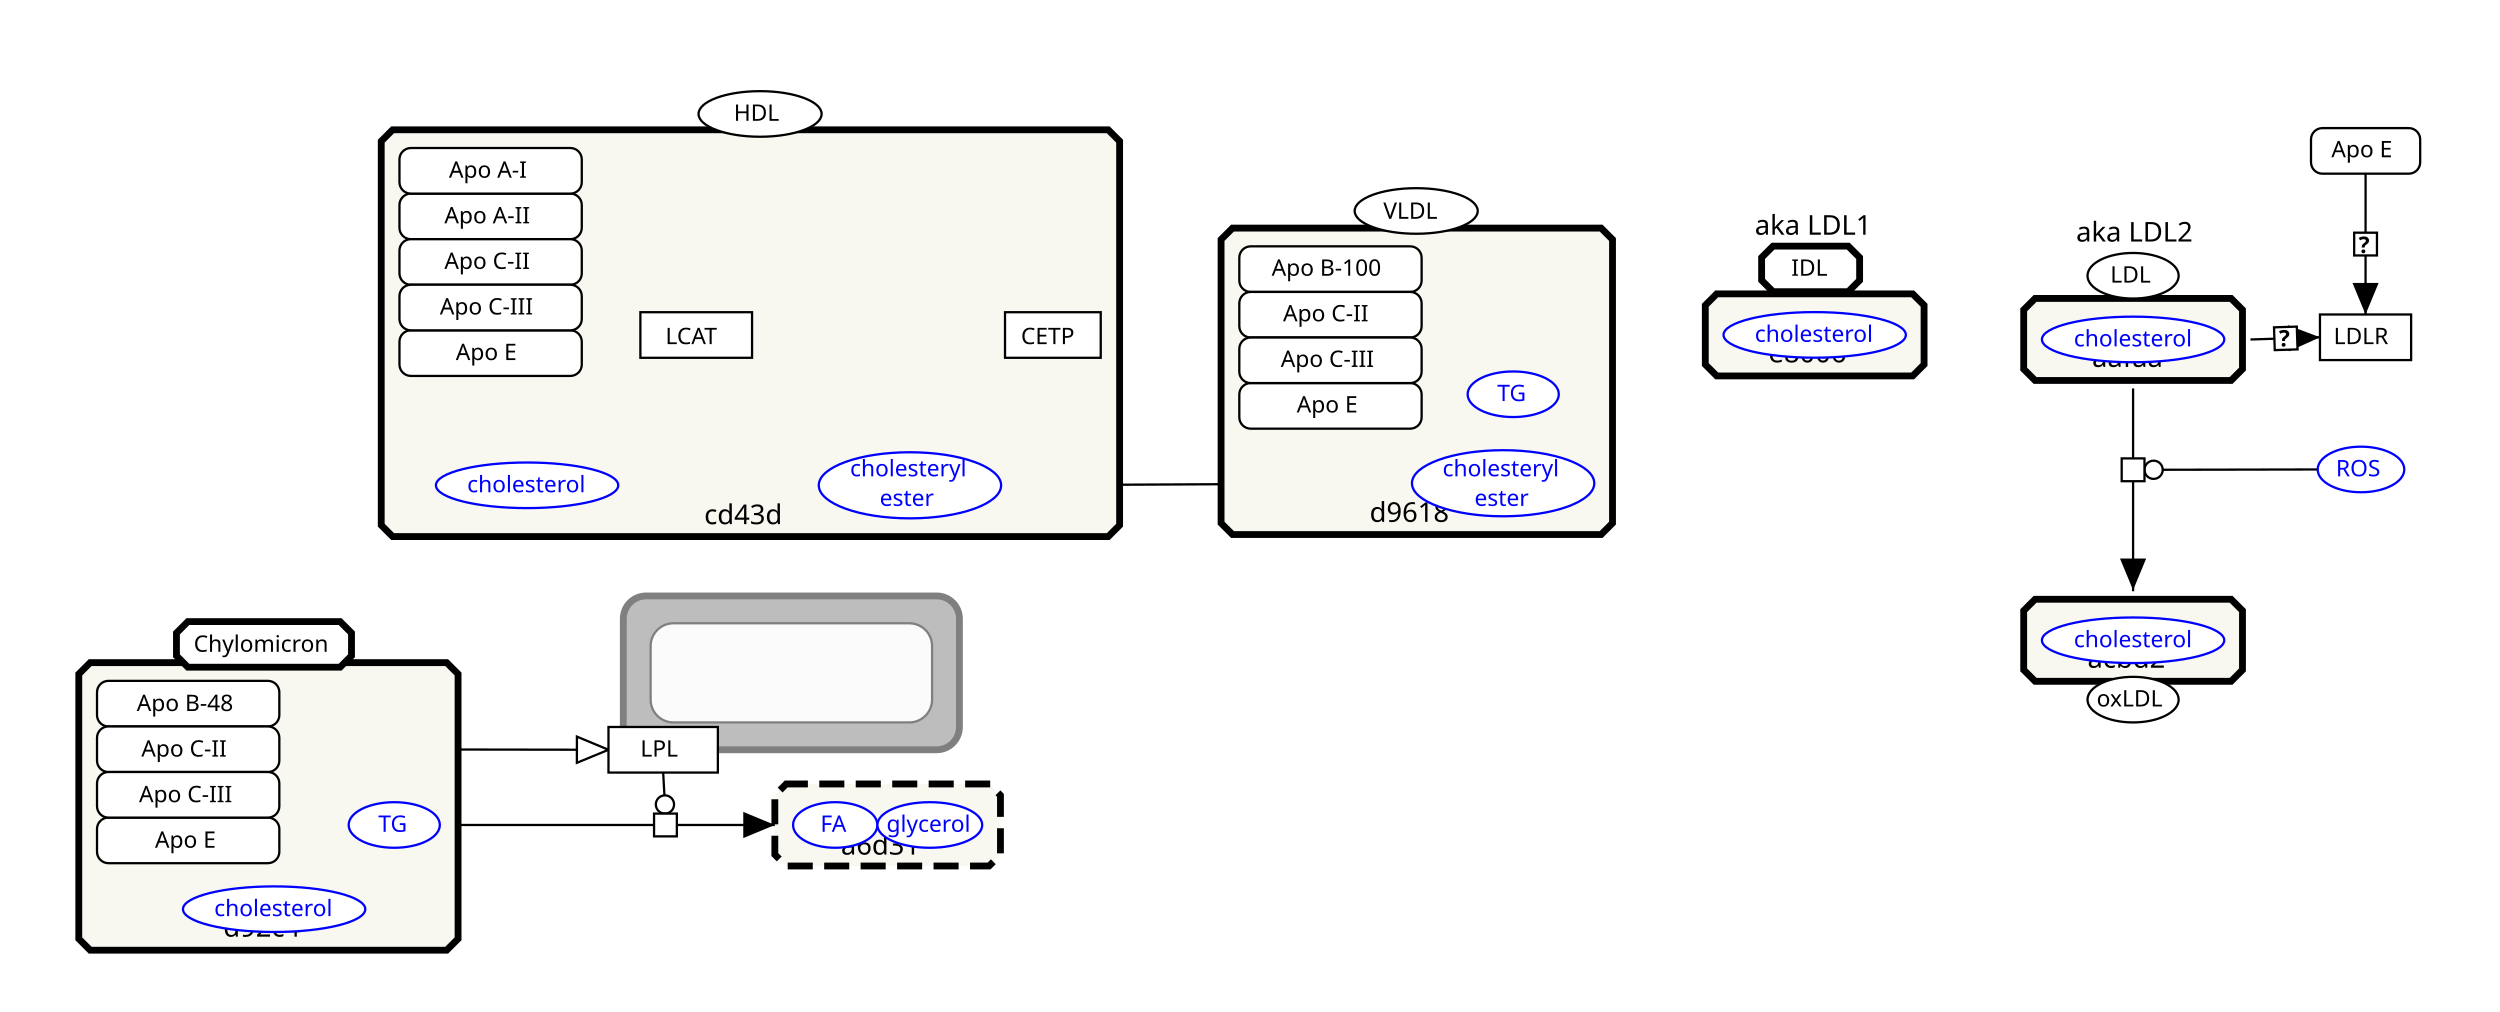
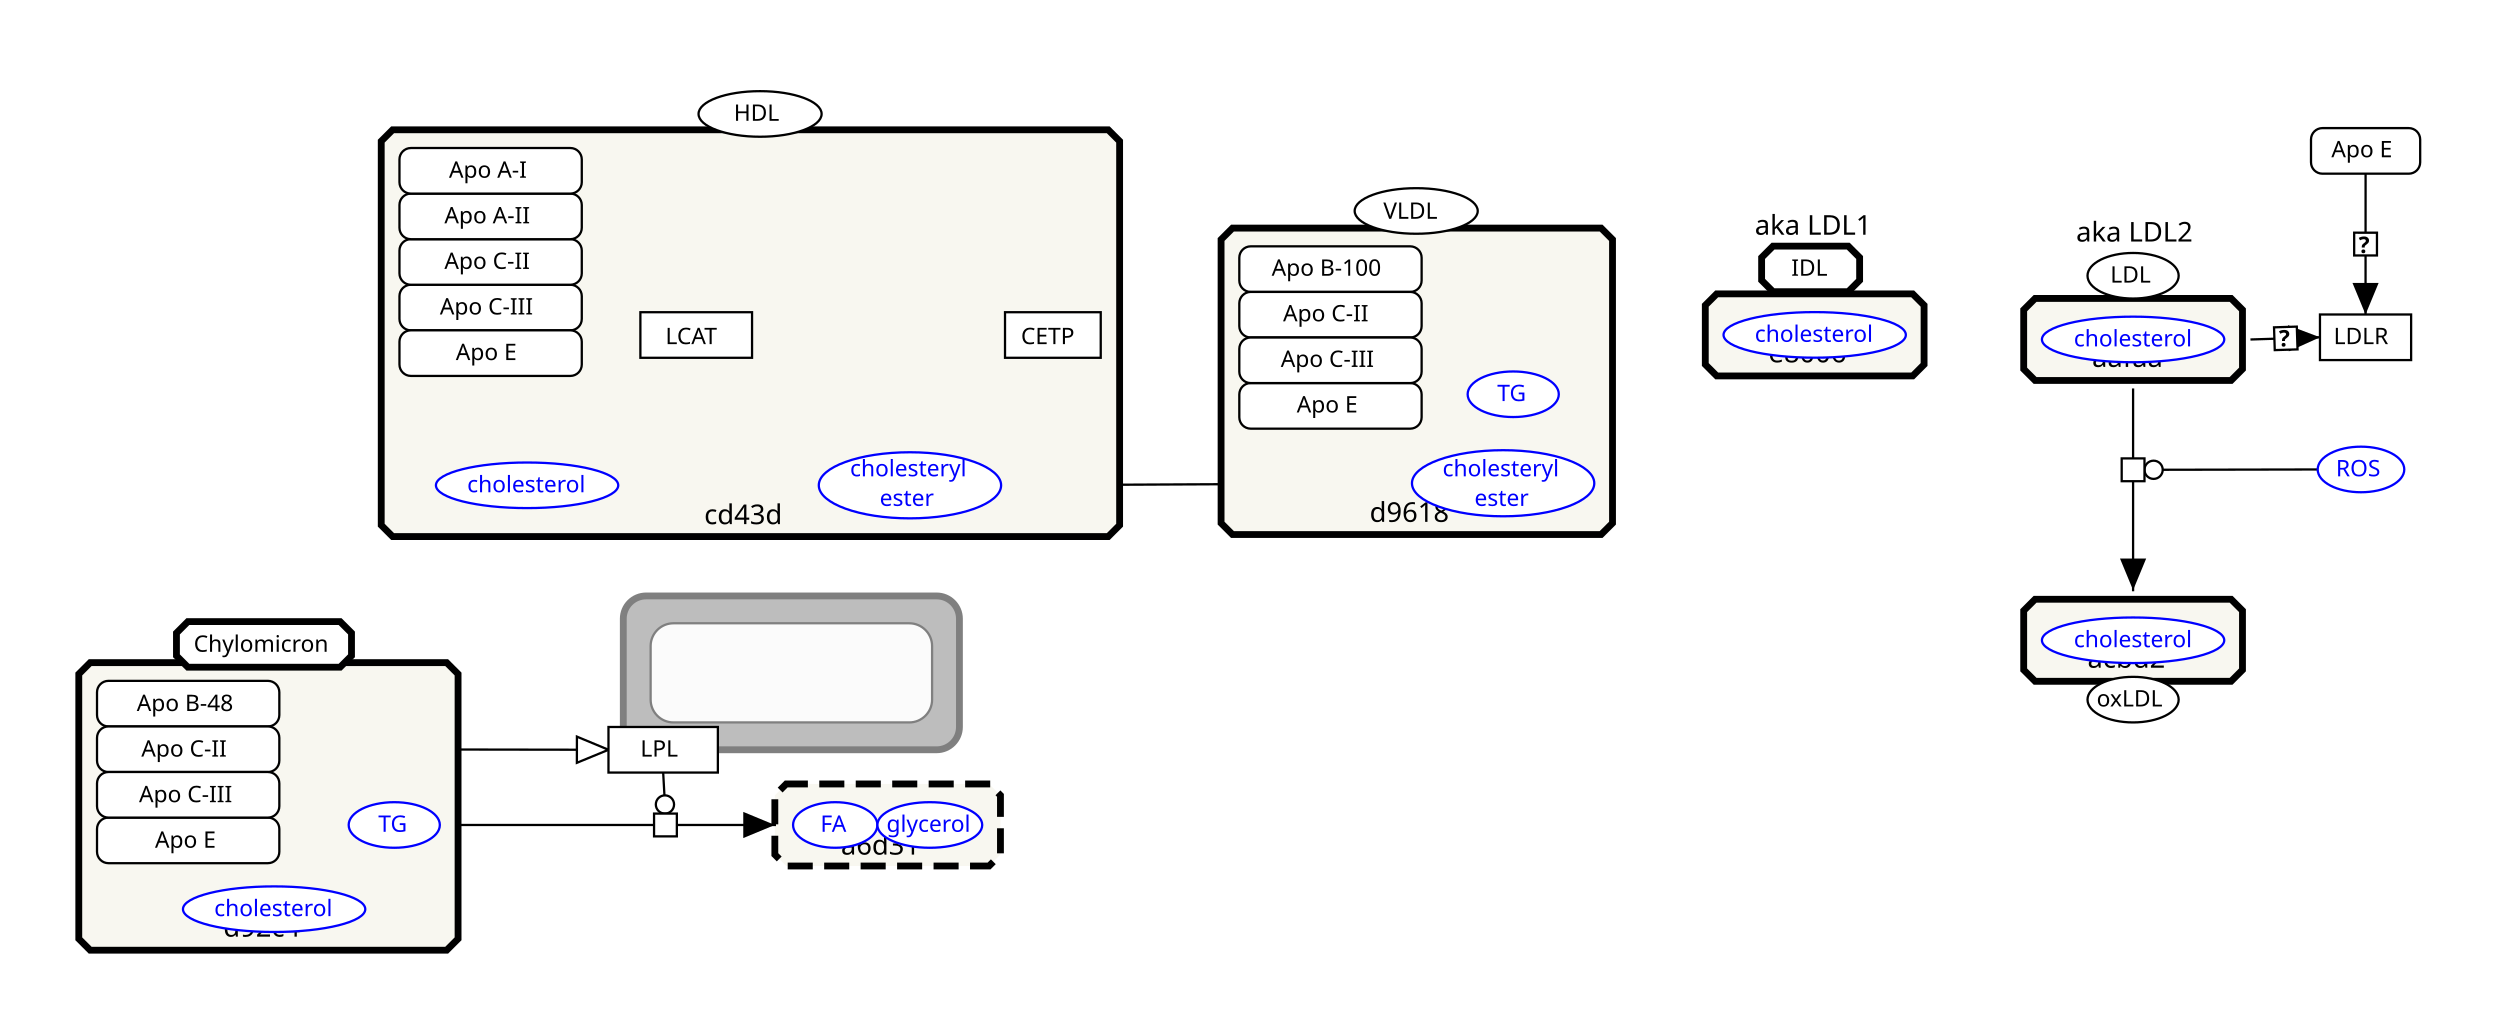
<svg xmlns="http://www.w3.org/2000/svg" fill-opacity="1" color-rendering="auto" color-interpolation="auto" text-rendering="auto" stroke="black" stroke-linecap="square" stroke-miterlimit="10" shape-rendering="auto" stroke-opacity="1" fill="black" stroke-dasharray="none" font-weight="normal" stroke-width="1" viewBox="0 0 1097 444" font-family="'Dialog'" font-style="normal" stroke-linejoin="miter" font-size="12px" stroke-dashoffset="0" image-rendering="auto">
  <defs id="genericDefs" />
  <g />
  <defs id="genericDefs" />
  <g>
    <g fill="white" text-rendering="geometricPrecision" color-interpolation="linearRGB" color-rendering="optimizeQuality" stroke="white" image-rendering="optimizeQuality">
      <rect x="-1" width="1099" height="446" y="-1" stroke="none" />
      <path fill="none" d="M439.286 212.952 L457.576 212.861" stroke="black" />
      <path fill="none" d="M467.576 212.81 L619.571 212.048" stroke="black" />
      <path fill="black" d="M605.742 217.857 L619.571 212.048 L605.685 206.377 Z" stroke="none" />
      <path fill="none" d="M462.286 157.952 L462.551 207.836" stroke="black" />
      <path d="M462.551 207.836 L456.737 194.008 L468.218 193.947 Z" stroke="none" />
      <path fill="none" d="M462.551 207.836 L456.737 194.008 L468.218 193.947 Z" stroke="black" />
      <rect x="457.576" width="10" height="10" y="207.835" transform="translate(462.5762,212.8355) rotate(-0.2875) translate(-462.5762,-212.8355)" stroke="none" />
      <rect x="457.576" y="207.835" transform="translate(462.5762,212.8355) rotate(-0.2875) translate(-462.5762,-212.8355)" fill="none" width="10" height="10" stroke="black" />
    </g>
    <g font-size="10px" text-rendering="geometricPrecision" image-rendering="optimizeQuality" color-rendering="optimizeQuality" font-family="sans-serif" color-interpolation="linearRGB" font-weight="bold">
      <text x="462" xml:space="preserve" y="216" stroke="none" />
-       <path fill="none" d="M193 362 L287 362" />
-       <path fill="none" d="M297 362 L340 362" />
-       <path d="M326.142 367.74 L340 362 L326.142 356.26 Z" stroke="none" />
-       <path fill="none" d="M291 339 L292 357" />
-     </g>
-     <g fill="white" text-rendering="geometricPrecision" color-interpolation="linearRGB" color-rendering="optimizeQuality" stroke="white" image-rendering="optimizeQuality">
+       <path fill="none" d="M1038.021 76.213 L1038.012 102.106" />
+       <path fill="none" d="M1038.009 112.106 L1038 138" />
+       <path d="M1032.264 124.14 L1038 138 L1043.745 124.144 Z" stroke="none" />
+     </g>
+     <g transform="translate(1038.011,107.1064) rotate(90.0195) translate(-1038.011,-107.1064)" fill="white" text-rendering="geometricPrecision" color-rendering="optimizeQuality" image-rendering="optimizeQuality" color-interpolation="linearRGB" stroke="white">
+       <rect x="1033.011" width="10" height="10" y="102.106" stroke="none" />
+       <rect fill="none" x="1033.011" width="10" height="10" y="102.106" stroke="black" />
+     </g>
+     <g font-size="10px" text-rendering="geometricPrecision" image-rendering="optimizeQuality" color-rendering="optimizeQuality" font-family="sans-serif" color-interpolation="linearRGB" font-weight="bold">
+       <text x="1035" xml:space="preserve" y="111" stroke="none">?</text>
+     </g>
+     <g fill="rgb(248,247,240)" text-rendering="geometricPrecision" color-interpolation="linearRGB" color-rendering="optimizeQuality" stroke="rgb(248,247,240)" image-rendering="optimizeQuality">
+       <path d="M345 344 L434 344 L439 349 L439 375 L434 380 L345 380 L340 375 L340 349 Z" stroke="none" fill-rule="evenodd" />
+     </g>
+     <g text-rendering="geometricPrecision" stroke-dasharray="8,8" stroke-width="3" color-interpolation="linearRGB" color-rendering="optimizeQuality" image-rendering="optimizeQuality">
+       <path fill="none" d="M345 344 L434 344 L439 349 L439 375 L434 380 L345 380 L340 375 L340 349 Z" fill-rule="evenodd" />
+       <text x="369" y="375" font-family="sans-serif" stroke-dasharray="none" stroke="none" stroke-width="1" xml:space="preserve">a6d31</text>
+       <path fill="none" stroke-width="1" stroke-dasharray="none" d="M936 170.952 L936 201.152" />
+       <path fill="none" stroke-width="1" stroke-dasharray="none" d="M936 211.152 L936 258.952" />
+       <path stroke-width="1" stroke-dasharray="none" d="M930.26 245.094 L936 258.952 L941.74 245.094 Z" stroke="none" />
+       <path fill="none" stroke-width="1" stroke-dasharray="none" d="M1017 206 L941 206.152" />
+     </g>
+     <g fill="white" text-rendering="geometricPrecision" color-interpolation="linearRGB" color-rendering="optimizeQuality" stroke="white" image-rendering="optimizeQuality">
+       <circle r="4" cx="945" cy="206.144" stroke="none" />
+       <circle fill="none" r="4" cx="945" cy="206.144" stroke="black" />
+       <rect x="931" width="10" height="10" y="201.152" transform="translate(936,206.1524) rotate(90) translate(-936,-206.1524)" stroke="none" />
+       <rect x="931" y="201.152" transform="translate(936,206.1524) rotate(90) translate(-936,-206.1524)" fill="none" width="10" height="10" stroke="black" />
+     </g>
+     <g font-size="10px" text-rendering="geometricPrecision" image-rendering="optimizeQuality" color-rendering="optimizeQuality" font-family="sans-serif" color-interpolation="linearRGB" font-weight="bold">
+       <text x="936" xml:space="preserve" y="210" stroke="none" />
+       <path fill="none" d="M122.571 328.762 L189.786 328.873" />
+       <path fill="none" d="M199.786 328.889 L267 329" />
+     </g>
+     <g fill="white" text-rendering="geometricPrecision" color-interpolation="linearRGB" color-rendering="optimizeQuality" stroke="white" image-rendering="optimizeQuality">
+       <path d="M267 329 L253.132 334.717 L253.151 323.237 Z" stroke="none" />
+       <path fill="none" d="M267 329 L253.132 334.717 L253.151 323.237 Z" stroke="black" />
+       <line y2="328.873" fill="none" x1="199.786" x2="189.786" stroke="black" y1="328.889" />
+       <path fill="rgb(248,247,240)" d="M893 262.952 L979 262.952 L984 267.952 L984 293.952 L979 298.952 L893 298.952 L888 293.952 L888 267.952 Z" fill-rule="evenodd" stroke="none" />
+       <path fill="none" d="M893 262.952 L979 262.952 L984 267.952 L984 293.952 L979 298.952 L893 298.952 L888 293.952 L888 267.952 Z" stroke-width="3" fill-rule="evenodd" stroke="black" />
+       <text fill="black" x="916" xml:space="preserve" y="293" font-family="sans-serif" stroke="none">acbd2</text>
+       <path fill="none" d="M193 362 L287 362" stroke="black" />
+       <path fill="none" d="M297 362 L340 362" stroke="black" />
+       <path fill="black" d="M326.142 367.74 L340 362 L326.142 356.26 Z" stroke="none" />
+       <path fill="none" d="M291 339 L292 357" stroke="black" />
      <circle r="4" cx="291.778" cy="353.006" stroke="none" />
      <circle fill="none" r="4" cx="291.778" cy="353.006" stroke="black" />
      <rect x="287" width="10" height="10" y="357" stroke="none" />
      <rect fill="none" x="287" width="10" height="10" y="357" stroke="black" />
    </g>
    <g font-size="10px" text-rendering="geometricPrecision" image-rendering="optimizeQuality" color-rendering="optimizeQuality" font-family="sans-serif" color-interpolation="linearRGB" font-weight="bold">
      <text x="292" xml:space="preserve" y="366" stroke="none" />
-       <path fill="none" d="M936 170.952 L936 201.152" />
-       <path fill="none" d="M936 211.152 L936 258.952" />
-       <path d="M930.26 245.094 L936 258.952 L941.74 245.094 Z" stroke="none" />
-       <path fill="none" d="M1017 206 L941 206.152" />
-     </g>
-     <g fill="white" text-rendering="geometricPrecision" color-interpolation="linearRGB" color-rendering="optimizeQuality" stroke="white" image-rendering="optimizeQuality">
-       <circle r="4" cx="945" cy="206.144" stroke="none" />
-       <circle fill="none" r="4" cx="945" cy="206.144" stroke="black" />
-       <rect x="931" width="10" height="10" y="201.152" transform="translate(936,206.1524) rotate(90) translate(-936,-206.1524)" stroke="none" />
-       <rect x="931" y="201.152" transform="translate(936,206.1524) rotate(90) translate(-936,-206.1524)" fill="none" width="10" height="10" stroke="black" />
-     </g>
-     <g font-size="10px" text-rendering="geometricPrecision" image-rendering="optimizeQuality" color-rendering="optimizeQuality" font-family="sans-serif" color-interpolation="linearRGB" font-weight="bold">
-       <text x="936" xml:space="preserve" y="210" stroke="none" />
-       <path fill="none" d="M122.571 328.762 L189.786 328.873" />
-       <path fill="none" d="M199.786 328.889 L267 329" />
-     </g>
-     <g fill="white" text-rendering="geometricPrecision" color-interpolation="linearRGB" color-rendering="optimizeQuality" stroke="white" image-rendering="optimizeQuality">
-       <path d="M267 329 L253.132 334.717 L253.151 323.237 Z" stroke="none" />
-       <path fill="none" d="M267 329 L253.132 334.717 L253.151 323.237 Z" stroke="black" />
-       <line y2="328.873" fill="none" x1="199.786" x2="189.786" stroke="black" y1="328.889" />
+     </g>
+     <g fill="rgb(248,247,240)" text-rendering="geometricPrecision" color-interpolation="linearRGB" color-rendering="optimizeQuality" stroke="rgb(248,247,240)" image-rendering="optimizeQuality">
+       <path d="M893 130.952 L979 130.952 L984 135.952 L984 161.952 L979 166.952 L893 166.952 L888 161.952 L888 135.952 Z" stroke="none" fill-rule="evenodd" />
+       <path fill="none" d="M893 130.952 L979 130.952 L984 135.952 L984 161.952 L979 166.952 L893 166.952 L888 161.952 L888 135.952 Z" stroke-width="3" fill-rule="evenodd" stroke="black" />
+       <text fill="black" x="918" xml:space="preserve" y="161" font-family="sans-serif" stroke="none">aafaa</text>
      <path fill="none" d="M271.286 212.952 L301.486 212.952" stroke="black" />
      <path fill="none" d="M311.486 212.952 L359.286 212.952" stroke="black" />
      <path fill="black" d="M345.428 218.693 L359.286 212.952 L345.428 207.212 Z" stroke="none" />
      <path fill="none" d="M305.833 157.952 L306.486 207.952" stroke="black" />
-       <circle r="4" cx="306.433" cy="203.953" stroke="none" />
+       <circle fill="white" r="4" cx="306.433" cy="203.953" stroke="none" />
      <circle fill="none" r="4" cx="306.433" cy="203.953" stroke="black" />
-       <rect x="301.486" width="10" height="10" y="207.952" stroke="none" />
+       <rect fill="white" x="301.486" width="10" height="10" y="207.952" stroke="none" />
      <rect fill="none" x="301.486" width="10" height="10" y="207.952" stroke="black" />
    </g>
    <g font-size="10px" text-rendering="geometricPrecision" image-rendering="optimizeQuality" color-rendering="optimizeQuality" font-family="sans-serif" color-interpolation="linearRGB" font-weight="bold">
      <text x="306" xml:space="preserve" y="216" stroke="none" />
-     </g>
-     <g fill="rgb(248,247,240)" text-rendering="geometricPrecision" color-interpolation="linearRGB" color-rendering="optimizeQuality" stroke="rgb(248,247,240)" image-rendering="optimizeQuality">
-       <path d="M345 344 L434 344 L439 349 L439 375 L434 380 L345 380 L340 375 L340 349 Z" stroke="none" fill-rule="evenodd" />
-     </g>
-     <g text-rendering="geometricPrecision" stroke-dasharray="8,8" stroke-width="3" color-interpolation="linearRGB" color-rendering="optimizeQuality" image-rendering="optimizeQuality">
-       <path fill="none" d="M345 344 L434 344 L439 349 L439 375 L434 380 L345 380 L340 375 L340 349 Z" fill-rule="evenodd" />
-       <text x="369" y="375" font-family="sans-serif" stroke-dasharray="none" stroke="none" stroke-width="1" xml:space="preserve">a6d31</text>
-       <path fill="none" stroke-width="1" stroke-dasharray="none" d="M988 148.952 L998.003 148.635" />
-       <path fill="none" stroke-width="1" stroke-dasharray="none" d="M1007.997 148.317 L1018 148" />
-       <path stroke-width="1" stroke-dasharray="none" d="M1004.331 154.177 L1018 148 L1003.967 142.702 Z" stroke="none" />
+       <path fill="none" d="M988 148.952 L998.003 148.635" />
+       <path fill="none" d="M1007.997 148.317 L1018 148" />
+       <path d="M1004.331 154.177 L1018 148 L1003.967 142.702 Z" stroke="none" />
    </g>
    <g transform="translate(1003,148.4762) rotate(-1.8183) translate(-1003,-148.4762)" fill="white" text-rendering="geometricPrecision" color-rendering="optimizeQuality" image-rendering="optimizeQuality" color-interpolation="linearRGB" stroke="white">
      <rect x="998" width="10" height="10" y="143.476" stroke="none" />
      <rect fill="none" x="998" width="10" height="10" y="143.476" stroke="black" />
    </g>
    <g font-size="10px" text-rendering="geometricPrecision" image-rendering="optimizeQuality" color-rendering="optimizeQuality" font-family="sans-serif" color-interpolation="linearRGB" font-weight="bold">
      <text x="1000" xml:space="preserve" y="152" stroke="none">?</text>
-     </g>
-     <g fill="rgb(248,247,240)" text-rendering="geometricPrecision" color-interpolation="linearRGB" color-rendering="optimizeQuality" stroke="rgb(248,247,240)" image-rendering="optimizeQuality">
-       <path d="M893 130.952 L979 130.952 L984 135.952 L984 161.952 L979 166.952 L893 166.952 L888 161.952 L888 135.952 Z" stroke="none" fill-rule="evenodd" />
-       <path fill="none" d="M893 130.952 L979 130.952 L984 135.952 L984 161.952 L979 166.952 L893 166.952 L888 161.952 L888 135.952 Z" stroke-width="3" fill-rule="evenodd" stroke="black" />
-       <text fill="black" x="918" xml:space="preserve" y="161" font-family="sans-serif" stroke="none">aafaa</text>
-       <path d="M893 262.952 L979 262.952 L984 267.952 L984 293.952 L979 298.952 L893 298.952 L888 293.952 L888 267.952 Z" stroke="none" fill-rule="evenodd" />
-       <path fill="none" d="M893 262.952 L979 262.952 L984 267.952 L984 293.952 L979 298.952 L893 298.952 L888 293.952 L888 267.952 Z" stroke-width="3" fill-rule="evenodd" stroke="black" />
-       <text fill="black" x="916" xml:space="preserve" y="293" font-family="sans-serif" stroke="none">acbd2</text>
-       <path fill="none" d="M1038.021 76.213 L1038.012 102.106" stroke="black" />
-       <path fill="none" d="M1038.009 112.106 L1038 138" stroke="black" />
-       <path fill="black" d="M1032.264 124.14 L1038 138 L1043.745 124.144 Z" stroke="none" />
-       <rect x="1033.011" y="102.106" transform="translate(1038.011,107.1064) rotate(90.0195) translate(-1038.011,-107.1064)" fill="white" width="10" height="10" stroke="none" />
-       <rect x="1033.011" y="102.106" transform="translate(1038.011,107.1064) rotate(90.0195) translate(-1038.011,-107.1064)" fill="none" width="10" height="10" stroke="black" />
-     </g>
-     <g font-size="10px" text-rendering="geometricPrecision" image-rendering="optimizeQuality" color-rendering="optimizeQuality" font-family="sans-serif" color-interpolation="linearRGB" font-weight="bold">
-       <text x="1035" xml:space="preserve" y="111" stroke="none">?</text>
    </g>
    <g fill-opacity="0.031" fill="rgb(128,128,128)" text-rendering="geometricPrecision" color-rendering="optimizeQuality" image-rendering="optimizeQuality" stroke="rgb(128,128,128)" color-interpolation="linearRGB" stroke-opacity="0.031">
      <rect x="273.5" y="261.5" width="147.5" rx="10" ry="10" height="67.5" stroke="none" />
    </g>
    <g fill="gray" text-rendering="geometricPrecision" color-rendering="optimizeQuality" image-rendering="optimizeQuality" stroke="gray" color-interpolation="linearRGB" stroke-width="3">
      <rect x="273.5" y="261.5" fill="none" width="147.5" rx="10" ry="10" height="67.5" />
      <rect x="285.5" y="273.5" fill="none" width="123.5" rx="10" ry="10" height="43.5" stroke-width="1" />
    </g>
    <g fill-opacity="0.498" fill="rgb(128,128,128)" text-rendering="geometricPrecision" color-rendering="optimizeQuality" image-rendering="optimizeQuality" stroke="rgb(128,128,128)" color-interpolation="linearRGB" stroke-opacity="0.498">
      <path d="M399 273.5 C404.523 273.5 409 277.977 409 283.5 L409 307 C409 312.523 404.523 317 399 317 L295.5 317 C289.977 317 285.5 312.523 285.5 307 L285.5 283.5 C285.5 277.977 289.977 273.5 295.5 273.5 ZM283.5 261.5 C277.977 261.5 273.5 265.977 273.5 271.5 L273.5 319 C273.5 324.523 277.977 329 283.5 329 L411 329 C416.523 329 421 324.523 421 319 L421 271.5 C421 265.977 416.523 261.5 411 261.5 Z" stroke="none" />
    </g>
    <g font-size="10px" fill="silver" text-rendering="geometricPrecision" image-rendering="optimizeQuality" color-rendering="optimizeQuality" font-family="sans-serif" stroke="silver" color-interpolation="linearRGB">
      <text x="273" xml:space="preserve" y="268" stroke="none"> </text>
    </g>
    <g fill="rgb(248,247,240)" text-rendering="geometricPrecision" color-interpolation="linearRGB" color-rendering="optimizeQuality" stroke="rgb(248,247,240)" image-rendering="optimizeQuality">
      <path d="M172.286 56.952 L486.286 56.952 L491.286 61.952 L491.286 230.452 L486.286 235.452 L172.286 235.452 L167.286 230.452 L167.286 61.952 Z" stroke="none" fill-rule="evenodd" />
      <path fill="none" d="M172.286 56.952 L486.286 56.952 L491.286 61.952 L491.286 230.452 L486.286 235.452 L172.286 235.452 L167.286 230.452 L167.286 61.952 Z" stroke-width="3" fill-rule="evenodd" stroke="black" />
      <text fill="black" x="309" xml:space="preserve" y="230" font-family="sans-serif" stroke="none">cd43d</text>
      <path d="M540.809 100.095 L702.571 100.095 L707.571 105.095 L707.571 229.548 L702.571 234.548 L540.809 234.548 L535.809 229.548 L535.809 105.095 Z" stroke="none" fill-rule="evenodd" />
      <path fill="none" d="M540.809 100.095 L702.571 100.095 L707.571 105.095 L707.571 229.548 L702.571 234.548 L540.809 234.548 L535.809 229.548 L535.809 105.095 Z" stroke-width="3" fill-rule="evenodd" stroke="black" />
      <text fill="black" x="601" xml:space="preserve" y="229" font-family="sans-serif" stroke="none">d9618</text>
-       <rect x="175.286" y="84.952" fill="white" width="80" rx="5" ry="5" height="20" stroke="none" />
+       <rect x="175.286" y="124.952" fill="white" width="80" rx="5" ry="5" height="20" stroke="none" />
+       <rect x="175.286" y="124.952" fill="none" width="80" rx="5" ry="5" height="20" stroke="black" />
+     </g>
+     <g text-rendering="geometricPrecision" font-size="10px" font-family="sans-serif" color-interpolation="linearRGB" color-rendering="optimizeQuality" image-rendering="optimizeQuality">
+       <text x="193" xml:space="preserve" y="138" stroke="none">Apo C-III</text>
+     </g>
+     <g fill="white" text-rendering="geometricPrecision" color-interpolation="linearRGB" color-rendering="optimizeQuality" stroke="white" image-rendering="optimizeQuality">
+       <ellipse rx="20" ry="10" cx="664" cy="173" stroke="none" />
+       <ellipse rx="20" fill="none" ry="10" cx="664" cy="173" stroke="blue" />
+     </g>
+     <g font-size="10px" fill="blue" text-rendering="geometricPrecision" image-rendering="optimizeQuality" color-rendering="optimizeQuality" font-family="sans-serif" stroke="blue" color-interpolation="linearRGB">
+       <text x="657" xml:space="preserve" y="176" stroke="none">TG</text>
+     </g>
+     <g fill="white" text-rendering="geometricPrecision" color-interpolation="linearRGB" color-rendering="optimizeQuality" stroke="white" image-rendering="optimizeQuality">
+       <rect x="175.286" y="104.952" width="80" rx="5" ry="5" height="20" stroke="none" />
+       <rect x="175.286" y="104.952" fill="none" width="80" rx="5" ry="5" height="20" stroke="black" />
+     </g>
+     <g text-rendering="geometricPrecision" font-size="10px" font-family="sans-serif" color-interpolation="linearRGB" color-rendering="optimizeQuality" image-rendering="optimizeQuality">
+       <text x="195" xml:space="preserve" y="118" stroke="none">Apo C-II</text>
+     </g>
+     <g fill="white" text-rendering="geometricPrecision" color-interpolation="linearRGB" color-rendering="optimizeQuality" stroke="white" image-rendering="optimizeQuality">
+       <ellipse rx="20" ry="10" cx="936" cy="121" stroke="none" />
+       <ellipse rx="20" fill="none" ry="10" cx="936" cy="121" stroke="black" />
+     </g>
+     <g text-rendering="geometricPrecision" font-size="10px" font-family="sans-serif" color-interpolation="linearRGB" color-rendering="optimizeQuality" image-rendering="optimizeQuality">
+       <text x="926" xml:space="preserve" y="124" stroke="none">LDL</text>
+     </g>
+     <g fill="white" text-rendering="geometricPrecision" color-interpolation="linearRGB" color-rendering="optimizeQuality" stroke="white" image-rendering="optimizeQuality">
+       <ellipse rx="27" ry="10" cx="333.524" cy="50" stroke="none" />
+       <ellipse rx="27" fill="none" ry="10" cx="333.524" cy="50" stroke="black" />
+     </g>
+     <g text-rendering="geometricPrecision" font-size="10px" font-family="sans-serif" color-interpolation="linearRGB" color-rendering="optimizeQuality" image-rendering="optimizeQuality">
+       <text x="322" xml:space="preserve" y="53" stroke="none">HDL</text>
+     </g>
+     <g fill="white" text-rendering="geometricPrecision" color-interpolation="linearRGB" color-rendering="optimizeQuality" stroke="white" image-rendering="optimizeQuality">
+       <rect x="175.286" y="84.952" width="80" rx="5" ry="5" height="20" stroke="none" />
      <rect x="175.286" y="84.952" fill="none" width="80" rx="5" ry="5" height="20" stroke="black" />
    </g>
    <g text-rendering="geometricPrecision" font-size="10px" font-family="sans-serif" color-interpolation="linearRGB" color-rendering="optimizeQuality" image-rendering="optimizeQuality">
      <text x="195" xml:space="preserve" y="98" stroke="none">Apo A-II</text>
+     </g>
+     <g fill="white" text-rendering="geometricPrecision" color-interpolation="linearRGB" color-rendering="optimizeQuality" stroke="white" image-rendering="optimizeQuality">
+       <rect x="1018" width="40" height="20" y="138" stroke="none" />
+       <rect fill="none" x="1018" width="40" height="20" y="138" stroke="black" />
+     </g>
+     <g text-rendering="geometricPrecision" font-size="10px" font-family="sans-serif" color-interpolation="linearRGB" color-rendering="optimizeQuality" image-rendering="optimizeQuality">
+       <text x="1024" xml:space="preserve" y="151" stroke="none">LDLR</text>
+     </g>
+     <g fill="white" text-rendering="geometricPrecision" color-interpolation="linearRGB" color-rendering="optimizeQuality" stroke="white" image-rendering="optimizeQuality">
+       <ellipse rx="40" ry="14.5" cx="399.286" cy="212.952" stroke="none" />
+       <ellipse rx="40" fill="none" ry="14.5" cx="399.286" cy="212.952" stroke="blue" />
+     </g>
+     <g font-size="10px" fill="blue" text-rendering="geometricPrecision" image-rendering="optimizeQuality" color-rendering="optimizeQuality" font-family="sans-serif" stroke="blue" color-interpolation="linearRGB">
+       <text x="373" xml:space="preserve" y="209" stroke="none">cholesteryl</text>
+       <text x="386" xml:space="preserve" y="222" stroke="none">ester</text>
+     </g>
+     <g fill="white" text-rendering="geometricPrecision" color-interpolation="linearRGB" color-rendering="optimizeQuality" stroke="white" image-rendering="optimizeQuality">
+       <ellipse rx="40" ry="10" cx="231.286" cy="212.952" stroke="none" />
+       <ellipse rx="40" fill="none" ry="10" cx="231.286" cy="212.952" stroke="blue" />
+     </g>
+     <g font-size="10px" fill="blue" text-rendering="geometricPrecision" image-rendering="optimizeQuality" color-rendering="optimizeQuality" font-family="sans-serif" stroke="blue" color-interpolation="linearRGB">
+       <text x="205" xml:space="preserve" y="216" stroke="none">cholesterol</text>
+     </g>
+     <g fill="white" text-rendering="geometricPrecision" color-interpolation="linearRGB" color-rendering="optimizeQuality" stroke="white" image-rendering="optimizeQuality">
+       <rect x="281" width="49" height="20" y="137" stroke="none" />
+       <rect fill="none" x="281" width="49" height="20" y="137" stroke="black" />
+     </g>
+     <g text-rendering="geometricPrecision" font-size="10px" font-family="sans-serif" color-interpolation="linearRGB" color-rendering="optimizeQuality" image-rendering="optimizeQuality">
+       <text x="292" xml:space="preserve" y="151" stroke="none">LCAT</text>
+     </g>
+     <g fill="white" text-rendering="geometricPrecision" color-interpolation="linearRGB" color-rendering="optimizeQuality" stroke="white" image-rendering="optimizeQuality">
+       <path d="M778 108 L811 108 L816 113 L816 123 L811 128 L778 128 L773 123 L773 113 Z" stroke="none" fill-rule="evenodd" />
+       <path fill="none" d="M778 108 L811 108 L816 113 L816 123 L811 128 L778 128 L773 123 L773 113 Z" stroke-width="3" fill-rule="evenodd" stroke="black" />
+     </g>
+     <g text-rendering="geometricPrecision" font-size="10px" font-family="sans-serif" color-interpolation="linearRGB" color-rendering="optimizeQuality" image-rendering="optimizeQuality">
+       <text x="786" xml:space="preserve" y="121" stroke="none">IDL</text>
+     </g>
+     <g fill="white" text-rendering="geometricPrecision" color-interpolation="linearRGB" color-rendering="optimizeQuality" stroke="white" image-rendering="optimizeQuality">
+       <ellipse rx="18.5" ry="10" cx="366.5" cy="362" stroke="none" />
+       <ellipse rx="18.5" fill="none" ry="10" cx="366.5" cy="362" stroke="blue" />
+     </g>
+     <g font-size="10px" fill="blue" text-rendering="geometricPrecision" image-rendering="optimizeQuality" color-rendering="optimizeQuality" font-family="sans-serif" stroke="blue" color-interpolation="linearRGB">
+       <text x="360" xml:space="preserve" y="365" stroke="none">FA</text>
+     </g>
+     <g fill="white" text-rendering="geometricPrecision" color-interpolation="linearRGB" color-rendering="optimizeQuality" stroke="white" image-rendering="optimizeQuality">
+       <rect x="441" width="42" height="20" y="137" stroke="none" />
+       <rect fill="none" x="441" width="42" height="20" y="137" stroke="black" />
+     </g>
+     <g text-rendering="geometricPrecision" font-size="10px" font-family="sans-serif" color-interpolation="linearRGB" color-rendering="optimizeQuality" image-rendering="optimizeQuality">
+       <text x="448" xml:space="preserve" y="151" stroke="none">CETP</text>
+     </g>
+     <g fill="white" text-rendering="geometricPrecision" color-interpolation="linearRGB" color-rendering="optimizeQuality" stroke="white" image-rendering="optimizeQuality">
+       <rect x="267" width="48" height="20" y="319" stroke="none" />
+       <rect fill="none" x="267" width="48" height="20" y="319" stroke="black" />
+     </g>
+     <g text-rendering="geometricPrecision" font-size="10px" font-family="sans-serif" color-interpolation="linearRGB" color-rendering="optimizeQuality" image-rendering="optimizeQuality">
+       <text x="281" xml:space="preserve" y="332" stroke="none">LPL</text>
+     </g>
+     <g fill="white" text-rendering="geometricPrecision" color-interpolation="linearRGB" color-rendering="optimizeQuality" stroke="white" image-rendering="optimizeQuality">
+       <rect x="175.286" y="144.952" width="80" rx="5" ry="5" height="20" stroke="none" />
+       <rect x="175.286" y="144.952" fill="none" width="80" rx="5" ry="5" height="20" stroke="black" />
+     </g>
+     <g text-rendering="geometricPrecision" font-size="10px" font-family="sans-serif" color-interpolation="linearRGB" color-rendering="optimizeQuality" image-rendering="optimizeQuality">
+       <text x="200" xml:space="preserve" y="158" stroke="none">Apo E</text>
    </g>
    <g fill="white" text-rendering="geometricPrecision" color-interpolation="linearRGB" color-rendering="optimizeQuality" stroke="white" image-rendering="optimizeQuality">
      <rect x="175.286" y="64.952" width="80" rx="5" ry="5" height="20" stroke="none" />
      <rect x="175.286" y="64.952" fill="none" width="80" rx="5" ry="5" height="20" stroke="black" />
    </g>
    <g text-rendering="geometricPrecision" font-size="10px" font-family="sans-serif" color-interpolation="linearRGB" color-rendering="optimizeQuality" image-rendering="optimizeQuality">
      <text x="197" xml:space="preserve" y="78" stroke="none">Apo A-I</text>
    </g>
    <g fill="white" text-rendering="geometricPrecision" color-interpolation="linearRGB" color-rendering="optimizeQuality" stroke="white" image-rendering="optimizeQuality">
+       <ellipse rx="19" ry="10" cx="1036" cy="206" stroke="none" />
+       <ellipse rx="19" fill="none" ry="10" cx="1036" cy="206" stroke="blue" />
+     </g>
+     <g font-size="10px" fill="blue" text-rendering="geometricPrecision" image-rendering="optimizeQuality" color-rendering="optimizeQuality" font-family="sans-serif" stroke="blue" color-interpolation="linearRGB">
+       <text x="1025" xml:space="preserve" y="209" stroke="none">ROS</text>
+     </g>
+     <g fill="white" text-rendering="geometricPrecision" color-interpolation="linearRGB" color-rendering="optimizeQuality" stroke="white" image-rendering="optimizeQuality">
      <rect x="543.809" y="108.095" width="80" rx="5" ry="5" height="20" stroke="none" />
      <rect x="543.809" y="108.095" fill="none" width="80" rx="5" ry="5" height="20" stroke="black" />
    </g>
    <g text-rendering="geometricPrecision" font-size="10px" font-family="sans-serif" color-interpolation="linearRGB" color-rendering="optimizeQuality" image-rendering="optimizeQuality">
      <text x="558" xml:space="preserve" y="121" stroke="none">Apo B-100</text>
-     </g>
-     <g fill="white" text-rendering="geometricPrecision" color-interpolation="linearRGB" color-rendering="optimizeQuality" stroke="white" image-rendering="optimizeQuality">
-       <rect x="175.286" y="104.952" width="80" rx="5" ry="5" height="20" stroke="none" />
-       <rect x="175.286" y="104.952" fill="none" width="80" rx="5" ry="5" height="20" stroke="black" />
-     </g>
-     <g text-rendering="geometricPrecision" font-size="10px" font-family="sans-serif" color-interpolation="linearRGB" color-rendering="optimizeQuality" image-rendering="optimizeQuality">
-       <text x="195" xml:space="preserve" y="118" stroke="none">Apo C-II</text>
-     </g>
-     <g fill="white" text-rendering="geometricPrecision" color-interpolation="linearRGB" color-rendering="optimizeQuality" stroke="white" image-rendering="optimizeQuality">
-       <rect x="1018" width="40" height="20" y="138" stroke="none" />
-       <rect fill="none" x="1018" width="40" height="20" y="138" stroke="black" />
-     </g>
-     <g text-rendering="geometricPrecision" font-size="10px" font-family="sans-serif" color-interpolation="linearRGB" color-rendering="optimizeQuality" image-rendering="optimizeQuality">
-       <text x="1024" xml:space="preserve" y="151" stroke="none">LDLR</text>
-     </g>
-     <g fill="white" text-rendering="geometricPrecision" color-interpolation="linearRGB" color-rendering="optimizeQuality" stroke="white" image-rendering="optimizeQuality">
-       <ellipse rx="27" ry="10" cx="333.524" cy="50" stroke="none" />
-       <ellipse rx="27" fill="none" ry="10" cx="333.524" cy="50" stroke="black" />
-     </g>
-     <g text-rendering="geometricPrecision" font-size="10px" font-family="sans-serif" color-interpolation="linearRGB" color-rendering="optimizeQuality" image-rendering="optimizeQuality">
-       <text x="322" xml:space="preserve" y="53" stroke="none">HDL</text>
-     </g>
-     <g fill="white" text-rendering="geometricPrecision" color-interpolation="linearRGB" color-rendering="optimizeQuality" stroke="white" image-rendering="optimizeQuality">
-       <ellipse rx="19" ry="10" cx="1036" cy="206" stroke="none" />
-       <ellipse rx="19" fill="none" ry="10" cx="1036" cy="206" stroke="blue" />
-     </g>
-     <g font-size="10px" fill="blue" text-rendering="geometricPrecision" image-rendering="optimizeQuality" color-rendering="optimizeQuality" font-family="sans-serif" stroke="blue" color-interpolation="linearRGB">
-       <text x="1025" xml:space="preserve" y="209" stroke="none">ROS</text>
-     </g>
-     <g fill="white" text-rendering="geometricPrecision" color-interpolation="linearRGB" color-rendering="optimizeQuality" stroke="white" image-rendering="optimizeQuality">
-       <rect x="175.286" y="144.952" width="80" rx="5" ry="5" height="20" stroke="none" />
-       <rect x="175.286" y="144.952" fill="none" width="80" rx="5" ry="5" height="20" stroke="black" />
-     </g>
-     <g text-rendering="geometricPrecision" font-size="10px" font-family="sans-serif" color-interpolation="linearRGB" color-rendering="optimizeQuality" image-rendering="optimizeQuality">
-       <text x="200" xml:space="preserve" y="158" stroke="none">Apo E</text>
-     </g>
-     <g fill="white" text-rendering="geometricPrecision" color-interpolation="linearRGB" color-rendering="optimizeQuality" stroke="white" image-rendering="optimizeQuality">
-       <ellipse rx="20" ry="10" cx="664" cy="173" stroke="none" />
-       <ellipse rx="20" fill="none" ry="10" cx="664" cy="173" stroke="blue" />
-     </g>
-     <g font-size="10px" fill="blue" text-rendering="geometricPrecision" image-rendering="optimizeQuality" color-rendering="optimizeQuality" font-family="sans-serif" stroke="blue" color-interpolation="linearRGB">
-       <text x="657" xml:space="preserve" y="176" stroke="none">TG</text>
-     </g>
-     <g fill="white" text-rendering="geometricPrecision" color-interpolation="linearRGB" color-rendering="optimizeQuality" stroke="white" image-rendering="optimizeQuality">
-       <rect x="281" width="49" height="20" y="137" stroke="none" />
-       <rect fill="none" x="281" width="49" height="20" y="137" stroke="black" />
-     </g>
-     <g text-rendering="geometricPrecision" font-size="10px" font-family="sans-serif" color-interpolation="linearRGB" color-rendering="optimizeQuality" image-rendering="optimizeQuality">
-       <text x="292" xml:space="preserve" y="151" stroke="none">LCAT</text>
-     </g>
-     <g fill="white" text-rendering="geometricPrecision" color-interpolation="linearRGB" color-rendering="optimizeQuality" stroke="white" image-rendering="optimizeQuality">
-       <ellipse rx="18.5" ry="10" cx="366.5" cy="362" stroke="none" />
-       <ellipse rx="18.5" fill="none" ry="10" cx="366.5" cy="362" stroke="blue" />
-     </g>
-     <g font-size="10px" fill="blue" text-rendering="geometricPrecision" image-rendering="optimizeQuality" color-rendering="optimizeQuality" font-family="sans-serif" stroke="blue" color-interpolation="linearRGB">
-       <text x="360" xml:space="preserve" y="365" stroke="none">FA</text>
-     </g>
-     <g fill="white" text-rendering="geometricPrecision" color-interpolation="linearRGB" color-rendering="optimizeQuality" stroke="white" image-rendering="optimizeQuality">
-       <rect x="441" width="42" height="20" y="137" stroke="none" />
-       <rect fill="none" x="441" width="42" height="20" y="137" stroke="black" />
-     </g>
-     <g text-rendering="geometricPrecision" font-size="10px" font-family="sans-serif" color-interpolation="linearRGB" color-rendering="optimizeQuality" image-rendering="optimizeQuality">
-       <text x="448" xml:space="preserve" y="151" stroke="none">CETP</text>
-     </g>
-     <g fill="white" text-rendering="geometricPrecision" color-interpolation="linearRGB" color-rendering="optimizeQuality" stroke="white" image-rendering="optimizeQuality">
-       <rect x="175.286" y="124.952" width="80" rx="5" ry="5" height="20" stroke="none" />
-       <rect x="175.286" y="124.952" fill="none" width="80" rx="5" ry="5" height="20" stroke="black" />
-     </g>
-     <g text-rendering="geometricPrecision" font-size="10px" font-family="sans-serif" color-interpolation="linearRGB" color-rendering="optimizeQuality" image-rendering="optimizeQuality">
-       <text x="193" xml:space="preserve" y="138" stroke="none">Apo C-III</text>
-     </g>
-     <g fill="white" text-rendering="geometricPrecision" color-interpolation="linearRGB" color-rendering="optimizeQuality" stroke="white" image-rendering="optimizeQuality">
-       <ellipse rx="20" ry="10" cx="936" cy="121" stroke="none" />
-       <ellipse rx="20" fill="none" ry="10" cx="936" cy="121" stroke="black" />
-     </g>
-     <g text-rendering="geometricPrecision" font-size="10px" font-family="sans-serif" color-interpolation="linearRGB" color-rendering="optimizeQuality" image-rendering="optimizeQuality">
-       <text x="926" xml:space="preserve" y="124" stroke="none">LDL</text>
-     </g>
-     <g fill="white" text-rendering="geometricPrecision" color-interpolation="linearRGB" color-rendering="optimizeQuality" stroke="white" image-rendering="optimizeQuality">
-       <ellipse rx="40" ry="10" cx="231.286" cy="212.952" stroke="none" />
-       <ellipse rx="40" fill="none" ry="10" cx="231.286" cy="212.952" stroke="blue" />
-     </g>
-     <g font-size="10px" fill="blue" text-rendering="geometricPrecision" image-rendering="optimizeQuality" color-rendering="optimizeQuality" font-family="sans-serif" stroke="blue" color-interpolation="linearRGB">
-       <text x="205" xml:space="preserve" y="216" stroke="none">cholesterol</text>
-     </g>
-     <g fill="white" text-rendering="geometricPrecision" color-interpolation="linearRGB" color-rendering="optimizeQuality" stroke="white" image-rendering="optimizeQuality">
-       <path d="M778 108 L811 108 L816 113 L816 123 L811 128 L778 128 L773 123 L773 113 Z" stroke="none" fill-rule="evenodd" />
-       <path fill="none" d="M778 108 L811 108 L816 113 L816 123 L811 128 L778 128 L773 123 L773 113 Z" stroke-width="3" fill-rule="evenodd" stroke="black" />
-     </g>
-     <g text-rendering="geometricPrecision" font-size="10px" font-family="sans-serif" color-interpolation="linearRGB" color-rendering="optimizeQuality" image-rendering="optimizeQuality">
-       <text x="786" xml:space="preserve" y="121" stroke="none">IDL</text>
-     </g>
-     <g fill="white" text-rendering="geometricPrecision" color-interpolation="linearRGB" color-rendering="optimizeQuality" stroke="white" image-rendering="optimizeQuality">
-       <ellipse rx="40" ry="14.5" cx="399.286" cy="212.952" stroke="none" />
-       <ellipse rx="40" fill="none" ry="14.5" cx="399.286" cy="212.952" stroke="blue" />
-     </g>
-     <g font-size="10px" fill="blue" text-rendering="geometricPrecision" image-rendering="optimizeQuality" color-rendering="optimizeQuality" font-family="sans-serif" stroke="blue" color-interpolation="linearRGB">
-       <text x="373" xml:space="preserve" y="209" stroke="none">cholesteryl</text>
-       <text x="386" xml:space="preserve" y="222" stroke="none">ester</text>
-     </g>
-     <g fill="white" text-rendering="geometricPrecision" color-interpolation="linearRGB" color-rendering="optimizeQuality" stroke="white" image-rendering="optimizeQuality">
-       <rect x="267" width="48" height="20" y="319" stroke="none" />
-       <rect fill="none" x="267" width="48" height="20" y="319" stroke="black" />
-     </g>
-     <g text-rendering="geometricPrecision" font-size="10px" font-family="sans-serif" color-interpolation="linearRGB" color-rendering="optimizeQuality" image-rendering="optimizeQuality">
-       <text x="281" xml:space="preserve" y="332" stroke="none">LPL</text>
    </g>
    <g fill="white" text-rendering="geometricPrecision" color-interpolation="linearRGB" color-rendering="optimizeQuality" stroke="white" image-rendering="optimizeQuality">
      <ellipse rx="27" ry="10" cx="621.429" cy="92.571" stroke="none" />
      <ellipse rx="27" fill="none" ry="10" cx="621.429" cy="92.571" stroke="black" />
    </g>
    <g text-rendering="geometricPrecision" font-size="10px" font-family="sans-serif" color-interpolation="linearRGB" color-rendering="optimizeQuality" image-rendering="optimizeQuality">
      <text x="607" xml:space="preserve" y="96" stroke="none">VLDL</text>
    </g>
    <g fill="white" text-rendering="geometricPrecision" color-interpolation="linearRGB" color-rendering="optimizeQuality" stroke="white" image-rendering="optimizeQuality">
      <ellipse rx="40" ry="14.5" cx="659.571" cy="212.048" stroke="none" />
      <ellipse rx="40" fill="none" ry="14.5" cx="659.571" cy="212.048" stroke="blue" />
    </g>
    <g font-size="10px" fill="blue" text-rendering="geometricPrecision" image-rendering="optimizeQuality" color-rendering="optimizeQuality" font-family="sans-serif" stroke="blue" color-interpolation="linearRGB">
      <text x="633" xml:space="preserve" y="209" stroke="none">cholesteryl</text>
      <text x="647" xml:space="preserve" y="222" stroke="none">ester</text>
    </g>
    <g fill="white" text-rendering="geometricPrecision" color-interpolation="linearRGB" color-rendering="optimizeQuality" stroke="white" image-rendering="optimizeQuality">
      <rect x="543.809" y="168.095" width="80" rx="5" ry="5" height="20" stroke="none" />
      <rect x="543.809" y="168.095" fill="none" width="80" rx="5" ry="5" height="20" stroke="black" />
    </g>
    <g text-rendering="geometricPrecision" font-size="10px" font-family="sans-serif" color-interpolation="linearRGB" color-rendering="optimizeQuality" image-rendering="optimizeQuality">
      <text x="569" xml:space="preserve" y="181" stroke="none">Apo E</text>
    </g>
    <g fill="white" text-rendering="geometricPrecision" color-interpolation="linearRGB" color-rendering="optimizeQuality" stroke="white" image-rendering="optimizeQuality">
      <rect x="543.809" y="128.095" width="80" rx="5" ry="5" height="20" stroke="none" />
      <rect x="543.809" y="128.095" fill="none" width="80" rx="5" ry="5" height="20" stroke="black" />
    </g>
    <g text-rendering="geometricPrecision" font-size="10px" font-family="sans-serif" color-interpolation="linearRGB" color-rendering="optimizeQuality" image-rendering="optimizeQuality">
      <text x="563" xml:space="preserve" y="141" stroke="none">Apo C-II</text>
    </g>
    <g fill="white" text-rendering="geometricPrecision" color-interpolation="linearRGB" color-rendering="optimizeQuality" stroke="white" image-rendering="optimizeQuality">
      <rect x="543.809" y="148.095" width="80" rx="5" ry="5" height="20" stroke="none" />
      <rect x="543.809" y="148.095" fill="none" width="80" rx="5" ry="5" height="20" stroke="black" />
    </g>
    <g text-rendering="geometricPrecision" font-size="10px" font-family="sans-serif" color-interpolation="linearRGB" color-rendering="optimizeQuality" image-rendering="optimizeQuality">
      <text x="562" xml:space="preserve" y="161" stroke="none">Apo C-III</text>
    </g>
    <g fill="rgb(248,247,240)" text-rendering="geometricPrecision" color-interpolation="linearRGB" color-rendering="optimizeQuality" stroke="rgb(248,247,240)" image-rendering="optimizeQuality">
      <path d="M39.571 290.762 L196 290.762 L201 295.762 L201 411.952 L196 416.952 L39.571 416.952 L34.571 411.952 L34.571 295.762 Z" stroke="none" fill-rule="evenodd" />
      <path fill="none" d="M39.571 290.762 L196 290.762 L201 295.762 L201 411.952 L196 416.952 L39.571 416.952 L34.571 411.952 L34.571 295.762 Z" stroke-width="3" fill-rule="evenodd" stroke="black" />
      <text fill="black" x="98" xml:space="preserve" y="411" font-family="sans-serif" stroke="none">d92c4</text>
      <rect x="42.571" y="298.762" fill="white" width="80" rx="5" ry="5" height="20" stroke="none" />
      <rect x="42.571" y="298.762" fill="none" width="80" rx="5" ry="5" height="20" stroke="black" />
    </g>
    <g text-rendering="geometricPrecision" font-size="10px" font-family="sans-serif" color-interpolation="linearRGB" color-rendering="optimizeQuality" image-rendering="optimizeQuality">
      <text x="60" xml:space="preserve" y="312" stroke="none">Apo B-48</text>
    </g>
    <g fill="white" text-rendering="geometricPrecision" color-interpolation="linearRGB" color-rendering="optimizeQuality" stroke="white" image-rendering="optimizeQuality">
      <rect x="42.571" y="358.762" width="80" rx="5" ry="5" height="20" stroke="none" />
      <rect x="42.571" y="358.762" fill="none" width="80" rx="5" ry="5" height="20" stroke="black" />
    </g>
    <g text-rendering="geometricPrecision" font-size="10px" font-family="sans-serif" color-interpolation="linearRGB" color-rendering="optimizeQuality" image-rendering="optimizeQuality">
      <text x="68" xml:space="preserve" y="372" stroke="none">Apo E</text>
    </g>
    <g fill="white" text-rendering="geometricPrecision" color-interpolation="linearRGB" color-rendering="optimizeQuality" stroke="white" image-rendering="optimizeQuality">
      <rect x="42.571" y="318.762" width="80" rx="5" ry="5" height="20" stroke="none" />
      <rect x="42.571" y="318.762" fill="none" width="80" rx="5" ry="5" height="20" stroke="black" />
    </g>
    <g text-rendering="geometricPrecision" font-size="10px" font-family="sans-serif" color-interpolation="linearRGB" color-rendering="optimizeQuality" image-rendering="optimizeQuality">
      <text x="62" xml:space="preserve" y="332" stroke="none">Apo C-II</text>
    </g>
    <g fill="white" text-rendering="geometricPrecision" color-interpolation="linearRGB" color-rendering="optimizeQuality" stroke="white" image-rendering="optimizeQuality">
      <rect x="42.571" y="338.762" width="80" rx="5" ry="5" height="20" stroke="none" />
      <rect x="42.571" y="338.762" fill="none" width="80" rx="5" ry="5" height="20" stroke="black" />
    </g>
    <g text-rendering="geometricPrecision" font-size="10px" font-family="sans-serif" color-interpolation="linearRGB" color-rendering="optimizeQuality" image-rendering="optimizeQuality">
      <text x="61" xml:space="preserve" y="352" stroke="none">Apo C-III</text>
    </g>
    <g fill="white" text-rendering="geometricPrecision" color-interpolation="linearRGB" color-rendering="optimizeQuality" stroke="white" image-rendering="optimizeQuality">
      <path d="M82.429 272.762 L149.238 272.762 L154.238 277.762 L154.238 287.762 L149.238 292.762 L82.429 292.762 L77.429 287.762 L77.429 277.762 Z" stroke="none" fill-rule="evenodd" />
      <path fill="none" d="M82.429 272.762 L149.238 272.762 L154.238 277.762 L154.238 287.762 L149.238 292.762 L82.429 292.762 L77.429 287.762 L77.429 277.762 Z" stroke-width="3" fill-rule="evenodd" stroke="black" />
    </g>
    <g text-rendering="geometricPrecision" font-size="10px" font-family="sans-serif" color-interpolation="linearRGB" color-rendering="optimizeQuality" image-rendering="optimizeQuality">
      <text x="85" xml:space="preserve" y="286" stroke="none">Chylomicron</text>
    </g>
    <g fill="white" text-rendering="geometricPrecision" color-interpolation="linearRGB" color-rendering="optimizeQuality" stroke="white" image-rendering="optimizeQuality">
      <ellipse rx="20" ry="10" cx="173" cy="362" stroke="none" />
      <ellipse rx="20" fill="none" ry="10" cx="173" cy="362" stroke="blue" />
    </g>
    <g font-size="10px" fill="blue" text-rendering="geometricPrecision" image-rendering="optimizeQuality" color-rendering="optimizeQuality" font-family="sans-serif" stroke="blue" color-interpolation="linearRGB">
      <text x="166" xml:space="preserve" y="365" stroke="none">TG</text>
    </g>
    <g fill="white" text-rendering="geometricPrecision" color-interpolation="linearRGB" color-rendering="optimizeQuality" stroke="white" image-rendering="optimizeQuality">
      <ellipse rx="23" ry="10" cx="408" cy="362" stroke="none" />
      <ellipse rx="23" fill="none" ry="10" cx="408" cy="362" stroke="blue" />
    </g>
    <g font-size="10px" fill="blue" text-rendering="geometricPrecision" image-rendering="optimizeQuality" color-rendering="optimizeQuality" font-family="sans-serif" stroke="blue" color-interpolation="linearRGB">
      <text x="389" xml:space="preserve" y="365" stroke="none">glycerol</text>
    </g>
+     <g fill="white" text-rendering="geometricPrecision" color-interpolation="linearRGB" color-rendering="optimizeQuality" stroke="white" image-rendering="optimizeQuality">
+       <ellipse rx="40" ry="10" cx="120.286" cy="398.952" stroke="none" />
+       <ellipse rx="40" fill="none" ry="10" cx="120.286" cy="398.952" stroke="blue" />
+     </g>
+     <g font-size="10px" fill="blue" text-rendering="geometricPrecision" image-rendering="optimizeQuality" color-rendering="optimizeQuality" font-family="sans-serif" stroke="blue" color-interpolation="linearRGB">
+       <text x="94" xml:space="preserve" y="402" stroke="none">cholesterol</text>
+     </g>
    <g fill="rgb(248,247,240)" text-rendering="geometricPrecision" color-interpolation="linearRGB" color-rendering="optimizeQuality" stroke="rgb(248,247,240)" image-rendering="optimizeQuality">
      <path d="M753.286 128.952 L839.286 128.952 L844.286 133.952 L844.286 159.952 L839.286 164.952 L753.286 164.952 L748.286 159.952 L748.286 133.952 Z" stroke="none" fill-rule="evenodd" />
      <path fill="none" d="M753.286 128.952 L839.286 128.952 L844.286 133.952 L844.286 159.952 L839.286 164.952 L753.286 164.952 L748.286 159.952 L748.286 133.952 Z" stroke-width="3" fill-rule="evenodd" stroke="black" />
      <text fill="black" x="776" xml:space="preserve" y="159" font-family="sans-serif" stroke="none">e8006</text>
-       <ellipse rx="40" fill="white" ry="10" cx="120.286" cy="398.952" stroke="none" />
-       <ellipse rx="40" fill="none" ry="10" cx="120.286" cy="398.952" stroke="blue" />
-     </g>
-     <g font-size="10px" fill="blue" text-rendering="geometricPrecision" image-rendering="optimizeQuality" color-rendering="optimizeQuality" font-family="sans-serif" stroke="blue" color-interpolation="linearRGB">
-       <text x="94" xml:space="preserve" y="402" stroke="none">cholesterol</text>
-     </g>
-     <g fill="white" text-rendering="geometricPrecision" color-interpolation="linearRGB" color-rendering="optimizeQuality" stroke="white" image-rendering="optimizeQuality">
-       <ellipse rx="40" ry="10" cx="796.286" cy="146.952" stroke="none" />
+       <ellipse rx="40" fill="white" ry="10" cx="796.286" cy="146.952" stroke="none" />
      <ellipse rx="40" fill="none" ry="10" cx="796.286" cy="146.952" stroke="blue" />
    </g>
    <g font-size="10px" fill="blue" text-rendering="geometricPrecision" image-rendering="optimizeQuality" color-rendering="optimizeQuality" font-family="sans-serif" stroke="blue" color-interpolation="linearRGB">
      <text x="770" xml:space="preserve" y="150" stroke="none">cholesterol</text>
    </g>
    <g fill="white" text-rendering="geometricPrecision" color-interpolation="linearRGB" color-rendering="optimizeQuality" stroke="white" image-rendering="optimizeQuality">
      <ellipse rx="40" ry="10" cx="936" cy="148.952" stroke="none" />
      <ellipse rx="40" fill="none" ry="10" cx="936" cy="148.952" stroke="blue" />
    </g>
    <g font-size="10px" fill="blue" text-rendering="geometricPrecision" image-rendering="optimizeQuality" color-rendering="optimizeQuality" font-family="sans-serif" stroke="blue" color-interpolation="linearRGB">
      <text x="910" xml:space="preserve" y="152" stroke="none">cholesterol</text>
    </g>
    <g fill="white" text-rendering="geometricPrecision" color-interpolation="linearRGB" color-rendering="optimizeQuality" stroke="white" image-rendering="optimizeQuality">
      <ellipse rx="20" ry="10" cx="936" cy="307" stroke="none" />
      <ellipse rx="20" fill="none" ry="10" cx="936" cy="307" stroke="black" />
    </g>
    <g text-rendering="geometricPrecision" font-size="10px" font-family="sans-serif" color-interpolation="linearRGB" color-rendering="optimizeQuality" image-rendering="optimizeQuality">
      <text x="920" xml:space="preserve" y="310" stroke="none">oxLDL</text>
    </g>
    <g fill="white" text-rendering="geometricPrecision" color-interpolation="linearRGB" color-rendering="optimizeQuality" stroke="white" image-rendering="optimizeQuality">
      <ellipse rx="40" ry="10" cx="936" cy="280.952" stroke="none" />
      <ellipse rx="40" fill="none" ry="10" cx="936" cy="280.952" stroke="blue" />
    </g>
    <g font-size="10px" fill="blue" text-rendering="geometricPrecision" image-rendering="optimizeQuality" color-rendering="optimizeQuality" font-family="sans-serif" stroke="blue" color-interpolation="linearRGB">
      <text x="910" xml:space="preserve" y="284" stroke="none">cholesterol</text>
    </g>
    <g fill="white" text-rendering="geometricPrecision" color-interpolation="linearRGB" color-rendering="optimizeQuality" stroke="white" image-rendering="optimizeQuality">
      <rect x="1014.067" y="56.213" width="47.908" rx="5" ry="5" height="20" stroke="none" />
      <rect x="1014.067" y="56.213" fill="none" width="47.908" rx="5" ry="5" height="20" stroke="black" />
    </g>
    <g text-rendering="geometricPrecision" font-size="10px" font-family="sans-serif" color-interpolation="linearRGB" color-rendering="optimizeQuality" image-rendering="optimizeQuality">
      <text x="1023" xml:space="preserve" y="69" stroke="none">Apo E</text>
+       <text x="770" xml:space="preserve" font-size="12px" y="103" font-family="'Dialog'" stroke="none">aka LDL1</text>
      <text x="911" xml:space="preserve" font-size="12px" y="106" font-family="'Dialog'" stroke="none">aka LDL2</text>
-       <text x="770" xml:space="preserve" font-size="12px" y="103" font-family="'Dialog'" stroke="none">aka LDL1</text>
    </g>
  </g>
</svg>
